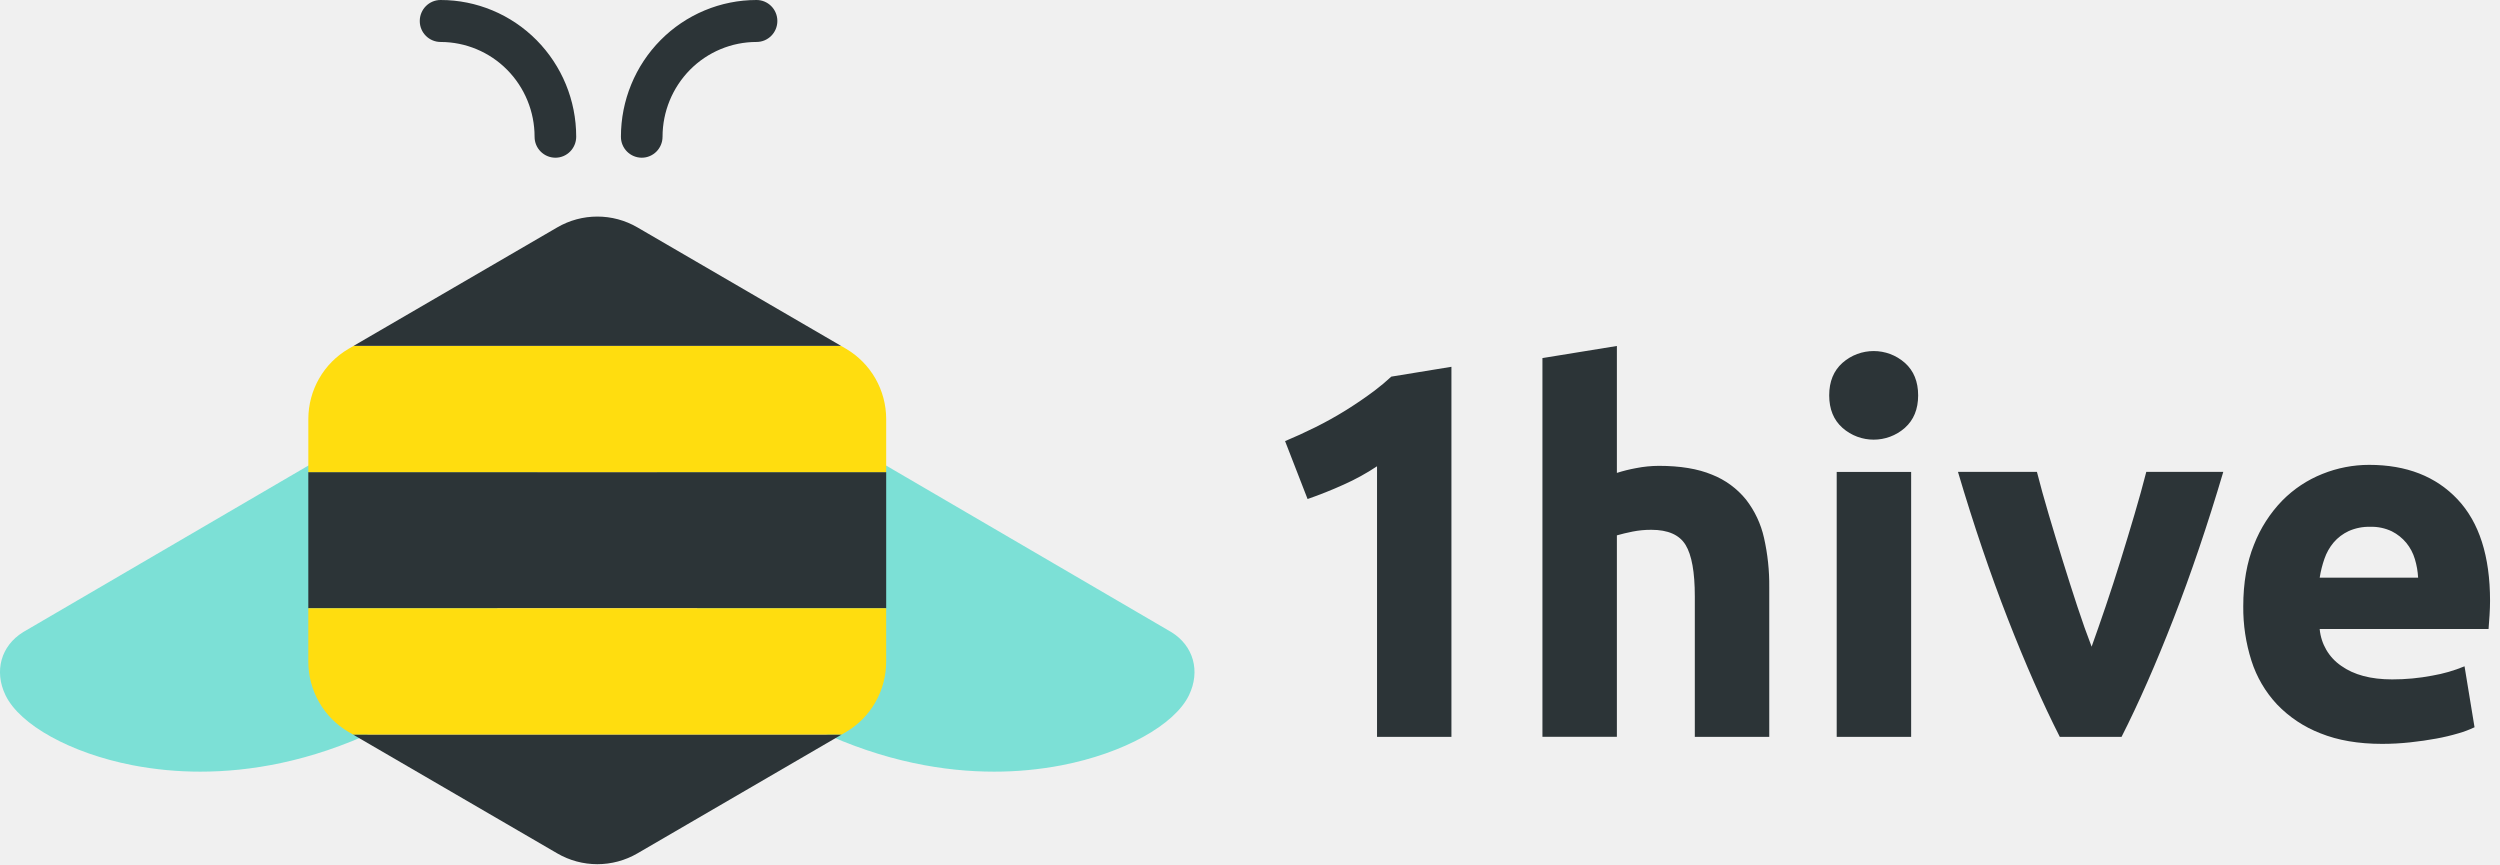
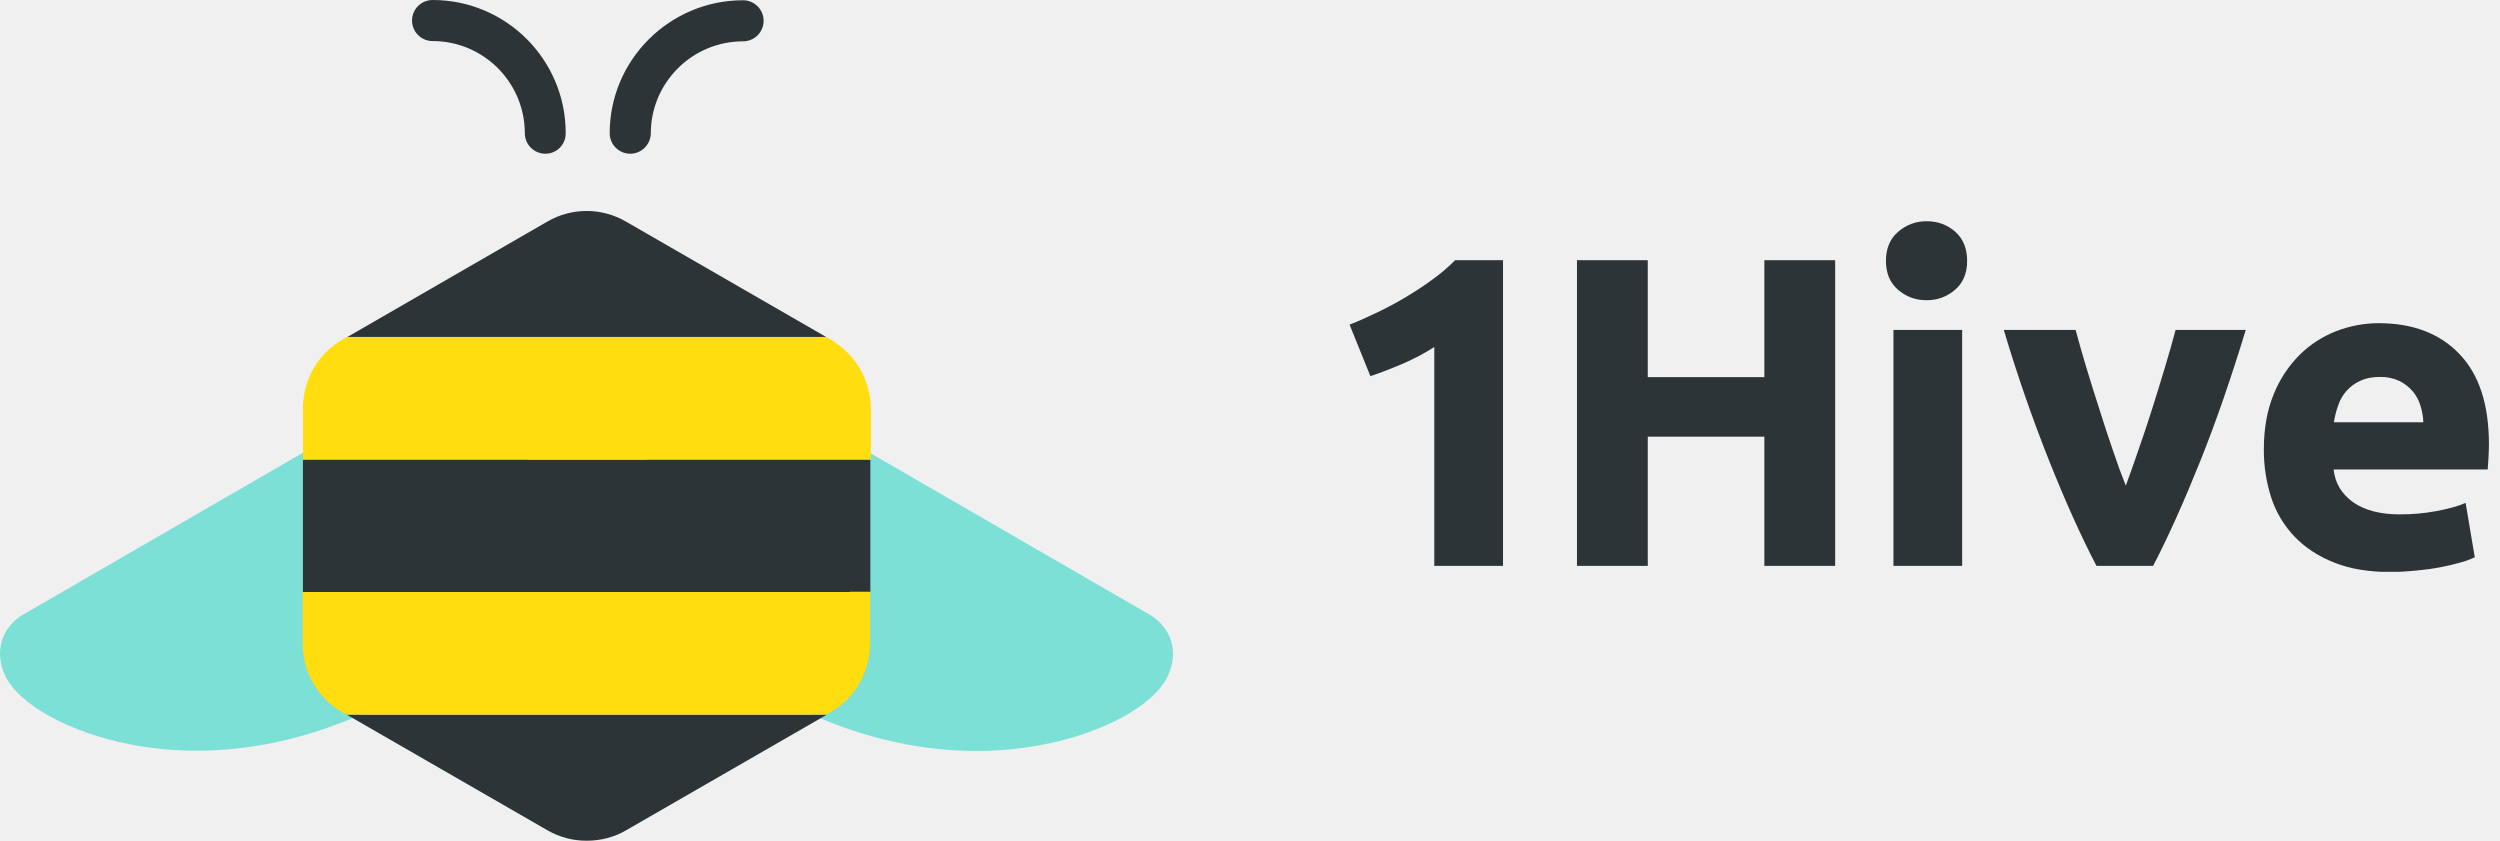
- <svg xmlns="http://www.w3.org/2000/svg" width="162" height="56" fill="none">
-   <g clip-path="url(#clip0)">
-     <path d="M32.234 24.24a3.056 3.056 0 00-2.534.253L1.52 40.949l-.031.02c-1.426.884-1.882 2.523-1.134 4.077.933 1.938 4.24 3.761 8.226 4.539 1.452.28 2.927.42 4.405.418 3.174 0 7.07-.63 11.384-2.658 3.351-1.575 6.538-5.015 8.524-9.203 2.093-4.412 2.508-8.863 1.138-12.211a3 3 0 00-.718-1.042 2.97 2.97 0 00-1.08-.65zM75.915 40.968l-.032-.019-28.18-16.456a3.064 3.064 0 00-2.533-.254 2.998 2.998 0 00-1.798 1.692c-1.37 3.348-.956 7.799 1.137 12.21 1.987 4.189 5.173 7.629 8.523 9.204 4.315 2.028 8.21 2.658 11.384 2.658a23.04 23.04 0 004.405-.418c3.987-.778 7.293-2.601 8.226-4.538.75-1.554.294-3.194-1.132-4.079z" fill="#7CE0D6" />
-     <path fill-rule="evenodd" clip-rule="evenodd" d="M27.201 1.36c0-.751.604-1.36 1.349-1.36 2.33 0 4.566.934 6.214 2.595a8.897 8.897 0 012.574 6.265c0 .75-.604 1.36-1.348 1.36a1.354 1.354 0 01-1.349-1.36c0-1.629-.642-3.19-1.784-4.343A6.067 6.067 0 0028.55 2.72a1.354 1.354 0 01-1.349-1.36zM49.024 2.719c-.8 0-1.592.158-2.331.467a6.09 6.09 0 00-1.976 1.331 6.183 6.183 0 00-1.784 4.343c0 .75-.604 1.36-1.349 1.36a1.354 1.354 0 01-1.348-1.36c0-1.164.227-2.316.669-3.39a8.864 8.864 0 011.905-2.875 8.783 8.783 0 012.85-1.92A8.726 8.726 0 0149.025 0c.745 0 1.348.609 1.348 1.36 0 .75-.603 1.359-1.348 1.359z" fill="#2C3437" />
-     <path d="M51.994 47.595H22.868L36.1 55.293a5.165 5.165 0 005.21.003l13.236-7.702h-2.55zM56.077 30.593H19.979v8.822h37.446v-8.822h-1.348z" fill="#2C3437" />
-     <path d="M54.827 22.603l-.327-.19H22.914l-.329.191a5.244 5.244 0 00-1.903 1.919c-.457.796-.699 1.7-.702 2.62v3.45h37.445v-3.45a5.309 5.309 0 00-.7-2.618 5.255 5.255 0 00-1.898-1.922zM56.077 39.415H19.979v3.467c.002.922.244 1.827.702 2.625a5.251 5.251 0 001.905 1.924l.282.165h31.677l.287-.168a5.26 5.26 0 001.895-1.925c.455-.797.695-1.7.697-2.62v-3.467l-1.347-.001z" fill="#FFDD0F" />
-     <path d="M41.31 14.738a5.161 5.161 0 00-5.205 0l-13.192 7.675H54.5l-13.19-7.675zM99.95 47.747V23.203l4.824-.784v8.225c.409-.13.825-.233 1.246-.31a7.763 7.763 0 011.474-.147c1.381 0 2.53.19 3.447.572a5.36 5.36 0 012.202 1.615c.566.73.964 1.577 1.165 2.48.237 1.05.351 2.123.34 3.199v9.694h-4.824V38.64c0-1.567-.199-2.676-.599-3.33-.399-.652-1.138-.979-2.217-.979a6.134 6.134 0 00-1.214.115c-.378.076-.718.158-1.02.245v13.055H99.95zM124.296 25.618c0 .893-.287 1.595-.859 2.106a3.055 3.055 0 01-4.046 0c-.573-.511-.859-1.213-.859-2.106.001-.892.287-1.594.859-2.104a3.055 3.055 0 014.046 0c.572.51.858 1.212.859 2.104zm-.454 22.13h-4.824V30.58h4.824v17.168zM133.474 47.747c-1.105-2.176-2.226-4.722-3.364-7.638-1.137-2.916-2.215-6.093-3.233-9.53h5.116c.216.848.47 1.768.764 2.758.293.99.596 1.99.91 3.002.314 1.012.628 1.997.943 2.954.315.957.624 1.828.927 2.611.282-.783.585-1.653.91-2.61.325-.958.645-1.943.959-2.954.314-1.012.617-2.013.909-3.003.293-.99.547-1.91.764-2.758h4.989c-1.018 3.438-2.095 6.615-3.231 9.53-1.136 2.916-2.256 5.462-3.36 7.638h-4.003zM145.363 39.294c0-1.523.232-2.855.695-3.998a8.583 8.583 0 011.83-2.856 7.589 7.589 0 012.606-1.73 8.091 8.091 0 013.026-.587c2.417 0 4.327.745 5.731 2.236 1.403 1.49 2.104 3.682 2.104 6.575 0 .283-.011.593-.032.93-.022.336-.043.636-.065.897h-10.943c.043.477.19.937.43 1.35.241.412.569.765.962 1.033.82.587 1.92.881 3.302.881.874.001 1.747-.08 2.606-.245a9.744 9.744 0 002.087-.604l.648 3.95a6.64 6.64 0 01-1.036.391c-.474.14-.955.255-1.441.343-.529.098-1.095.18-1.7.245-.602.065-1.207.098-1.812.098-1.533 0-2.866-.228-3.999-.685a7.78 7.78 0 01-2.816-1.877 7.444 7.444 0 01-1.651-2.823 11.261 11.261 0 01-.532-3.524zm11.331-1.86a5.054 5.054 0 00-.211-1.208 3.02 3.02 0 00-.55-1.044 2.947 2.947 0 00-.939-.751 3.04 3.04 0 00-1.409-.294 3.22 3.22 0 00-1.392.277 2.896 2.896 0 00-.971.735 3.3 3.3 0 00-.599 1.06 6.962 6.962 0 00-.307 1.225h6.378zM90.157 24.405c-.341.318-.7.618-1.072.899-.594.446-1.215.87-1.861 1.273-.647.402-1.31.772-1.991 1.11-.68.337-1.333.636-1.96.897l1.458 3.753a27.967 27.967 0 002.33-.93c.755-.335 1.48-.734 2.17-1.192v17.532h4.822V23.77h-.012l-3.884.635z" fill="#2C3437" />
+ <svg xmlns="http://www.w3.org/2000/svg" width="113" height="38" fill="none">
+   <path d="M22.079 16.454a2.173 2.173 0 00-1.74.166L1.043 27.78c-.012 0-.012.012-.023.012-.977.595-1.287 1.713-.775 2.772.644 1.309 2.907 2.546 5.635 3.081.845.167 1.858.286 3.013.286 2.168 0 4.837-.428 7.803-1.808 2.299-1.071 4.479-3.403 5.837-6.247 1.43-2.998 1.715-6.008.774-8.28a2.011 2.011 0 00-1.227-1.142zM52.002 27.804c-.012 0-.012-.012-.024-.012l-19.297-11.16a2.072 2.072 0 00-1.74-.166c-.56.19-1.012.606-1.226 1.142-.942 2.272-.656 5.294.774 8.28 1.358 2.844 3.538 5.176 5.837 6.246 2.954 1.38 5.622 1.809 7.802 1.809 1.155 0 2.168-.12 3.014-.286 2.728-.523 4.99-1.76 5.634-3.081.512-1.059.203-2.166-.774-2.772z" fill="#7CE0D6" />
+   <path d="M24.652 6.948a.93.93 0 01-.93-.928 4.171 4.171 0 00-4.168-4.164.93.93 0 01-.93-.928.93.93 0 01.93-.928c3.323 0 6.015 2.7 6.015 6.008a.915.915 0 01-.917.94zM28.488 6.949a.93.93 0 01-.93-.928c0-3.308 2.705-6.009 6.028-6.009a.93.93 0 01.93.928.93.93 0 01-.93.928c-2.299 0-4.17 1.868-4.17 4.164a.935.935 0 01-.928.917zM35.611 32.301H15.671l9.064 5.223a3.528 3.528 0 001.787.476c.62 0 1.24-.154 1.787-.476l9.065-5.223h-1.763zM38.41 20.773H13.693v5.984H39.34v-5.984h-.93z" fill="#2C3437" />
+   <path d="M37.553 15.348l-.227-.131H15.706l-.226.13a3.582 3.582 0 00-1.787 3.082v2.344H39.363v-2.344a3.672 3.672 0 00-1.81-3.081zM38.41 26.757H13.681v2.356c0 1.261.68 2.45 1.787 3.081l.19.107H37.35l.203-.119a3.586 3.586 0 001.775-3.08v-2.357h-.918v.012z" fill="#FFDD0F" />
+   <path d="M28.297 10.018a3.532 3.532 0 00-3.562 0l-9.029 5.211h21.632l-9.041-5.211z" fill="#2C3437" />
+   <g clip-path="url(#clip0)" fill="#2C3437">
+     <path d="M61 14.673c.405-.157.819-.343 1.261-.556.442-.213.866-.436 1.28-.686.414-.25.819-.51 1.195-.788a8.011 8.011 0 001.035-.881h2.165v13.815H64.83v-9.893c-.414.269-.884.52-1.392.742-.518.222-1.017.417-1.497.575L61 14.672zM88.915 11.79c0 .556-.179.992-.546 1.307-.367.315-.79.473-1.289.473-.499 0-.922-.158-1.29-.473-.366-.315-.545-.751-.545-1.307 0-.557.179-.993.546-1.308A1.91 1.91 0 0187.09 10c.498 0 .922.158 1.289.473.357.324.536.76.536 1.316zm-.226 13.787h-3.105V14.914h3.105v10.663zM94.76 25.577c-.706-1.354-1.412-2.93-2.137-4.747a70.084 70.084 0 01-2.051-5.916h3.247c.14.529.3 1.094.489 1.716.188.612.376 1.233.583 1.863.198.63.396 1.243.603 1.836.198.594.395 1.131.593 1.623.179-.482.367-1.03.574-1.623.207-.593.414-1.205.612-1.836.197-.63.395-1.251.574-1.863.188-.612.348-1.187.489-1.716h3.172c-.65 2.133-1.327 4.108-2.052 5.916-.725 1.808-1.43 3.394-2.136 4.747h-2.56zM102.326 20.31c0-.945.151-1.78.443-2.484a5.345 5.345 0 011.167-1.78 4.843 4.843 0 011.656-1.076 5.312 5.312 0 011.929-.362c1.534 0 2.758.464 3.643 1.391.894.927 1.336 2.29 1.336 4.09 0 .175-.009.37-.019.574-.009.213-.028.399-.038.556h-6.964c.066.622.367 1.113.885 1.484.517.361 1.223.547 2.099.547.564 0 1.119-.046 1.656-.148.546-.102.988-.223 1.327-.371l.414 2.457a3.663 3.663 0 01-.659.24 9.418 9.418 0 01-.913.214c-.338.065-.696.111-1.082.149-.386.037-.772.064-1.158.064-.978 0-1.825-.139-2.541-.426-.724-.287-1.317-.677-1.788-1.168a4.631 4.631 0 01-1.054-1.753 6.98 6.98 0 01-.339-2.197zm7.209-1.223a2.853 2.853 0 00-.131-.751 1.822 1.822 0 00-.349-.65 1.952 1.952 0 00-.592-.463 1.992 1.992 0 00-.895-.185c-.338 0-.639.055-.884.176a1.83 1.83 0 00-.998 1.113c-.094.25-.15.5-.197.76h4.046zM79.749 11.762h3.2v13.815h-3.2v-5.841h-5.27v5.841h-3.2V11.762h3.2v5.285h5.27v-5.285z" />
  </g>
  <defs>
    <clipPath id="clip0">
-       <path fill="#fff" d="M0 0h161.356v56H0z" />
+       <path fill="#fff" transform="translate(61 10)" d="M0 0h51.5v15.846H0z" />
    </clipPath>
  </defs>
</svg>
